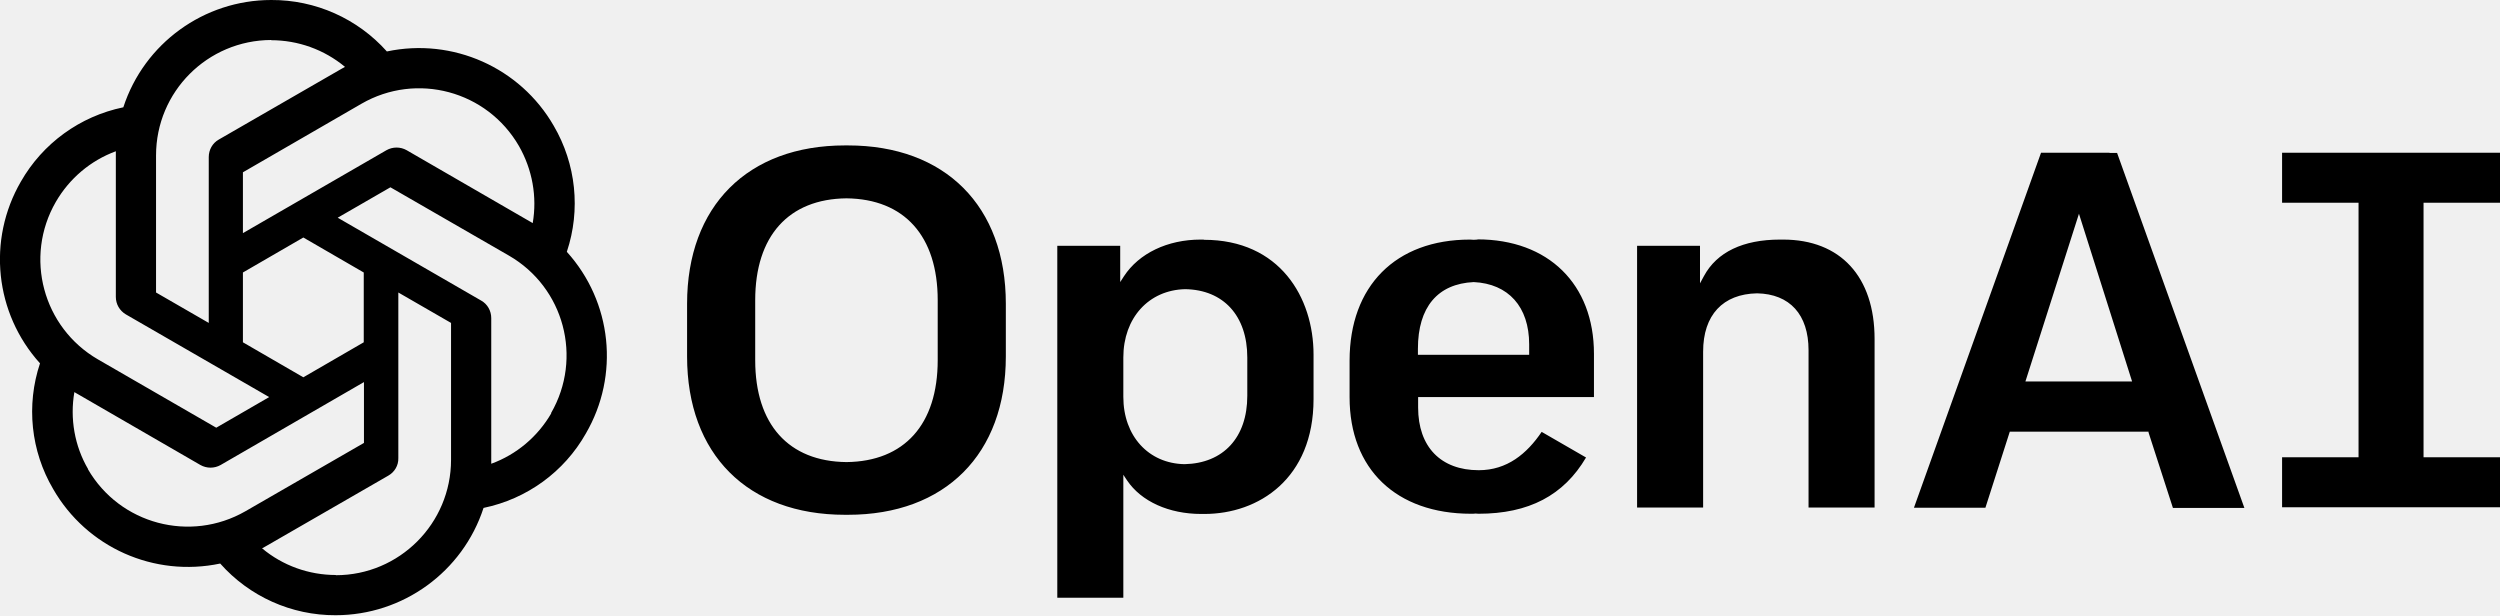
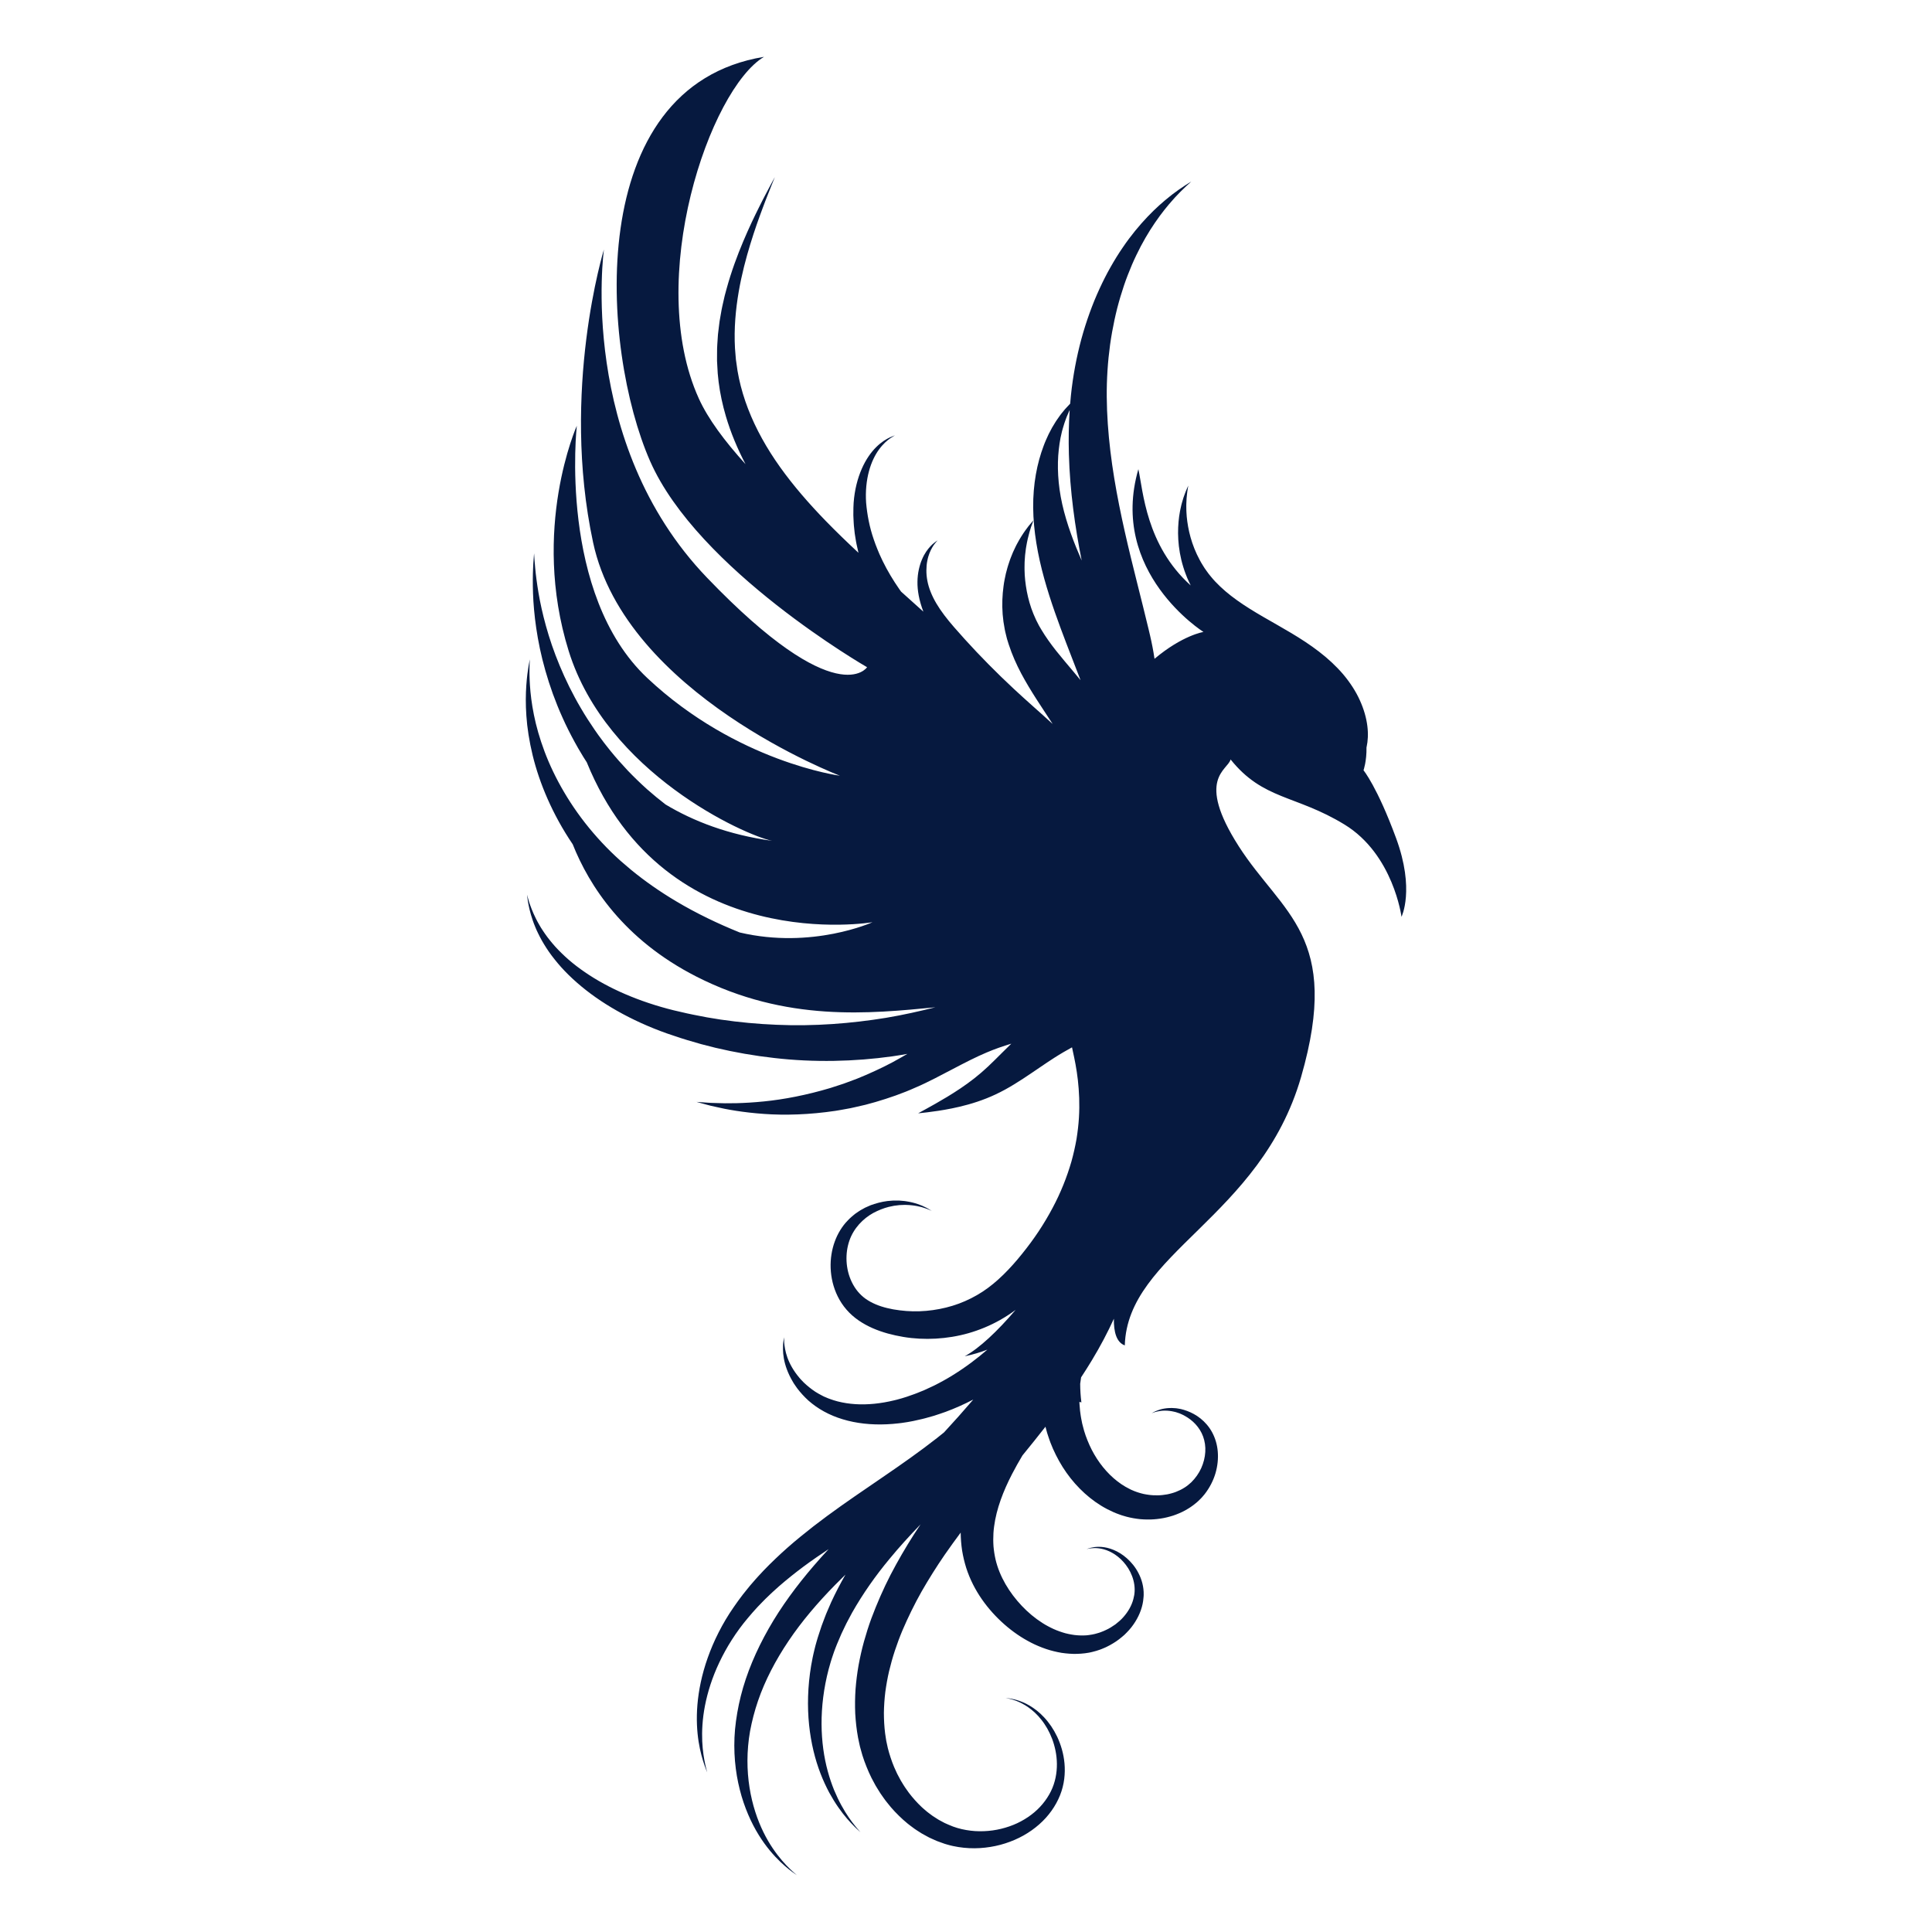
- <svg xmlns="http://www.w3.org/2000/svg" id="openai-horizontal" viewBox="0 0 120 29.53">
-   <path d="M40.7,6.98s-.05,0-.07,0c-.02,0-.05,0-.07,0-4.67,0-7.58,2.91-7.58,7.6v2.53c0,4.69,2.9,7.6,7.58,7.6,.02,0,.05,0,.07,0,.02,0,.05,0,.07,0,4.67,0,7.58-2.91,7.58-7.6v-2.53c0-4.69-2.91-7.6-7.58-7.6Zm4.31,10.31c0,3.08-1.6,4.86-4.38,4.89-2.78-.03-4.38-1.81-4.38-4.89v-2.88c0-3.08,1.6-4.86,4.38-4.89,2.78,.03,4.38,1.81,4.38,4.89v2.88Zm40.57-5.79s-.06,0-.09,0c-.02,0-.03,0-.05,0-1.77,0-3.03,.6-3.65,1.75l-.19,.35v-1.8h-3.02v12.56h3.17v-7.48c0-1.76,.95-2.77,2.59-2.8,1.57,.03,2.47,1.02,2.47,2.73v7.55h3.17v-8.09c0-2.99-1.64-4.77-4.39-4.77Zm34.42-1.77v-2.4h-10.46v2.4h3.67v12.22h-3.67v2.4h10.46v-2.4h-3.67V9.73h3.67Zm-18.75-2.4h0s-3.28,0-3.28,0l-6.1,17.04h3.43l1.17-3.65h6.66v.04s1.17,3.62,1.17,3.62h3.43l-6.11-17.04h-.36Zm-4.03,10.98l2.57-8.05,2.55,8.05h-5.12Zm-39.45-6.81s-.05,0-.07,0c-.03,0-.05,0-.07,0-1.59,0-2.96,.66-3.68,1.76l-.18,.28v-1.74h-3.02V28.69h3.17v-5.9l.18,.27c.68,1.01,2.01,1.61,3.56,1.61,.03,0,.05,0,.08,0,.02,0,.04,0,.07,0,2.61,0,5.24-1.7,5.24-5.51v-2.14c0-2.74-1.62-5.51-5.26-5.51Zm2.1,7.5c0,2-1.15,3.24-3.01,3.28-1.73-.03-2.94-1.35-2.94-3.23v-1.89c0-1.9,1.22-3.24,2.97-3.28,1.84,.03,2.98,1.28,2.98,3.28v1.84Zm11.05-7.5h0c-.06,0-.12,.01-.18,.01-.06,0-.12-.01-.18-.01h0c-3.57,0-5.78,2.23-5.78,5.81v1.76c0,3.45,2.24,5.59,5.83,5.59,.08,0,.15,0,.22-.01,.05,0,.09,.01,.14,.01,2.41,0,4.09-.88,5.16-2.7l-2.13-1.23c-.71,1.05-1.66,1.84-3.02,1.84-1.82,0-2.91-1.12-2.91-3.01v-.5h8.44v-2.08c0-3.34-2.19-5.49-5.59-5.49Zm-2.86,5.54v-.3c0-2,.95-3.12,2.68-3.2,1.66,.08,2.66,1.18,2.66,2.99v.5s-5.34,0-5.34,0Z" />
-   <path d="M27.21,12.08c.67-2.01,.44-4.21-.63-6.04-1.61-2.8-4.85-4.24-8.01-3.57C17.16,.89,15.14-.01,13.02,0c-3.23,0-6.1,2.08-7.1,5.15-2.08,.43-3.87,1.73-4.92,3.57-1.62,2.8-1.25,6.32,.92,8.72-.67,2.01-.44,4.21,.63,6.03,1.61,2.81,4.85,4.25,8.02,3.58,1.4,1.58,3.42,2.49,5.54,2.48,3.23,0,6.1-2.08,7.1-5.15,2.08-.43,3.87-1.73,4.91-3.57,1.63-2.8,1.26-6.32-.91-8.72Zm-2.3-5.07c.64,1.12,.88,2.43,.66,3.7-.04-.03-.12-.07-.17-.1l-5.88-3.4c-.3-.17-.67-.17-.97,0l-6.89,3.98v-2.92l5.69-3.29c2.65-1.53,6.03-.62,7.56,2.03Zm-13.25,6.07l2.9-1.68,2.9,1.68v3.35l-2.9,1.68-2.9-1.68v-3.35ZM13.01,1.93c1.3,0,2.55,.45,3.55,1.28-.04,.02-.12,.07-.18,.1l-5.88,3.39c-.3,.17-.48,.49-.48,.84v7.96l-2.53-1.46V7.46c0-3.06,2.47-5.53,5.53-5.54ZM2.68,9.69h0c.65-1.12,1.66-1.98,2.88-2.43v6.99c0,.35,.18,.66,.48,.84l6.88,3.97-2.54,1.47-5.68-3.28c-2.64-1.53-3.55-4.91-2.02-7.56Zm1.55,12.83h0c-.65-1.11-.88-2.43-.66-3.7,.04,.03,.12,.07,.17,.1l5.88,3.4c.3,.17,.67,.17,.97,0l6.88-3.98v2.92l-5.69,3.28c-2.65,1.52-6.03,.62-7.56-2.02Zm11.89,5.08c-1.29,0-2.55-.45-3.54-1.28,.04-.02,.13-.07,.18-.1l5.88-3.39c.3-.17,.49-.49,.48-.84v-7.95l2.53,1.46v6.57c0,3.06-2.48,5.54-5.53,5.54Zm10.34-7.76c-.65,1.12-1.67,1.98-2.88,2.42v-6.99c0-.35-.18-.67-.48-.84h0l-6.89-3.98,2.53-1.46,5.69,3.28c2.65,1.53,3.55,4.91,2.02,7.56Z" />
+ <svg xmlns="http://www.w3.org/2000/svg" version="1.1" x="0px" y="0px" viewBox="0 0 2000 2000" style="enable-background:new 0 0 2000 2000;" xml:space="preserve">
+   <g id="BACKGROUND">
+     <rect style="fill:#FFFFFF;" width="2000" height="2000" />
+   </g>
+   <g id="OBJECTS">
+     <path style="fill:#06193F;" d="M297.16,816.544" />
+     <path style="fill:#06193F;" d="M1445.213,867.617c-19.658-53.357-33.699-70.207-33.699-70.207s3.348-9.5,3.076-23.758   c0.049-0.192,0.103-0.372,0.151-0.567c1.299-5.914,1.78-13.366,0.718-21.657c-1.04-8.288-3.591-17.367-7.759-26.512   c-4.132-9.176-10.015-18.298-17.359-27.011c-7.269-8.475-15.784-16.327-24.944-23.358c-18.328-14.145-38.954-25.084-57.867-36.066   c-9.484-5.51-18.615-11.103-27-17.111c-4.177-3.012-8.218-6.09-11.975-9.321c-3.749-3.236-7.294-6.572-10.559-10.038   c-1.568-1.768-3.227-3.486-4.627-5.315c-0.732-0.903-1.46-1.802-2.184-2.696c-0.727-0.897-1.348-1.863-2.029-2.785   c-0.661-0.935-1.345-1.854-1.99-2.792c-0.607-0.964-1.211-1.923-1.811-2.876c-1.261-1.883-2.306-3.859-3.384-5.8   c-4.238-7.797-7.346-15.787-9.491-23.428c-2.154-7.646-3.347-14.937-3.977-21.484c-0.109-1.643-0.214-3.233-0.316-4.768   c-0.068-0.772-0.094-1.529-0.087-2.27c-0.007-0.744-0.015-1.474-0.022-2.189c0.01-1.43-0.086-2.822,0.008-4.131   c0.061-1.319,0.12-2.576,0.175-3.769c0.027-0.6,0.054-1.184,0.079-1.751c0.057-0.563,0.112-1.11,0.165-1.641   c0.111-1.065,0.215-2.063,0.312-2.992c0.153-1.874,0.436-3.439,0.647-4.716c0.416-2.568,0.638-3.937,0.638-3.937   s-0.561,1.277-1.612,3.672c-0.529,1.203-1.203,2.689-1.815,4.496c-0.326,0.902-0.677,1.872-1.052,2.906   c-0.185,0.521-0.375,1.058-0.572,1.611c-0.165,0.561-0.335,1.139-0.509,1.732c-0.349,1.195-0.717,2.454-1.102,3.775   c-0.417,1.323-0.658,2.737-1.017,4.207c-0.167,0.738-0.337,1.491-0.51,2.259c-0.187,0.769-0.344,1.557-0.462,2.363   c-0.265,1.621-0.54,3.299-0.824,5.034c-0.923,6.975-1.414,15.015-0.872,23.86c0.538,8.836,2.108,18.474,5.186,28.421   c0.789,2.478,1.567,5.018,2.593,7.5c0.49,1.256,0.983,2.52,1.479,3.792c0.543,1.252,1.134,2.493,1.71,3.755   c0.596,1.251,1.138,2.547,1.8,3.786c0.046,0.086,0.093,0.173,0.14,0.259c-46.445-41.749-49.225-97.851-54.238-120.407   c-30.891,106.715,67.399,168.497,67.399,168.497s-21.565,3.321-50.668,27.803c-0.303-2.088-0.631-4.182-0.993-6.285   c-0.679-3.928-1.435-7.908-2.292-11.885c-0.423-1.994-0.869-3.991-1.331-5.993c-0.457-1.943-0.919-3.904-1.384-5.881   c-1.848-7.726-3.8-15.685-5.827-23.829c-4.046-16.294-8.392-33.364-12.679-50.962c-8.523-35.187-16.678-72.552-21.185-110.136   c-2.253-18.784-3.621-37.615-3.764-56.151c-0.144-18.413,1.071-36.596,3.462-54.075c1.227-8.732,2.755-17.283,4.544-25.6   c0.869-4.167,1.89-8.246,2.875-12.294c1.08-4.013,2.12-7.999,3.309-11.877c2.329-7.774,4.831-15.288,7.619-22.414   c2.764-7.137,5.658-13.968,8.769-20.368c12.258-25.75,26.787-45.102,38.066-57.589c0.702-0.788,1.384-1.556,2.048-2.301   c0.689-0.721,1.357-1.422,2.006-2.101c1.303-1.359,2.525-2.633,3.662-3.818c2.36-2.278,4.335-4.274,6.005-5.814   c3.369-3.063,5.165-4.696,5.165-4.696s-2.07,1.29-5.952,3.709c-1.934,1.23-4.243,2.855-7.013,4.723   c-1.358,0.966-2.789,2.043-4.336,3.176c-0.772,0.57-1.568,1.159-2.387,1.764c-0.797,0.634-1.617,1.286-2.46,1.956   c-6.774,5.338-14.719,12.284-23.107,21.088c-8.37,8.805-17.277,19.41-25.758,31.944c-4.303,6.229-8.443,12.962-12.489,20.089   c-4.072,7.119-7.89,14.705-11.551,22.647c-1.855,3.964-3.564,8.052-5.316,12.198c-1.655,4.174-3.348,8.408-4.887,12.749   c-3.13,8.666-5.991,17.66-8.526,26.927c-5.004,18.543-8.729,38.174-10.824,58.38c-0.297,2.863-0.557,5.738-0.795,8.618   c-0.142,0.149-0.277,0.291-0.424,0.445c-1.375,1.47-3.033,3.132-4.776,5.103c-0.834,1.018-1.712,2.091-2.633,3.216   c-0.906,1.142-1.946,2.298-2.828,3.623c-1.831,2.612-3.936,5.424-5.797,8.657c-0.487,0.802-0.983,1.616-1.485,2.443   c-0.251,0.416-0.503,0.836-0.758,1.258c-0.229,0.434-0.459,0.87-0.692,1.31c-0.931,1.775-1.888,3.602-2.871,5.476   c-1.767,3.833-3.692,7.91-5.274,12.318c-3.314,8.778-6.1,18.684-7.983,29.425c-1.888,10.739-2.883,22.302-2.771,34.336   c0.212,24.055,4.753,49.344,11.417,73.353c6.673,24.016,15.157,46.83,22.988,67.352c5.167,13.379,10.1,26.153,14.648,37.933   c-2.52-3.083-5.054-6.129-7.573-9.12c-6.159-7.324-12.251-14.469-17.91-21.586c-5.605-7.114-10.687-14.235-15.014-21.474   c-0.533-0.908-1.065-1.814-1.596-2.718l-0.805-1.358c-0.255-0.454-0.469-0.913-0.707-1.37c-0.469-0.916-0.938-1.829-1.404-2.741   c-0.46-0.917-0.981-1.812-1.361-2.762c-0.808-1.88-1.686-3.74-2.469-5.629c-0.727-1.922-1.448-3.83-2.163-5.723   c-2.645-7.688-4.467-15.513-5.587-23.122c-0.64-3.807-0.881-7.557-1.198-11.223c-0.067-1.838-0.133-3.645-0.198-5.419   c-0.054-0.895-0.045-1.776-0.019-2.648c0.015-0.876,0.03-1.744,0.045-2.603c-0.035-3.464,0.354-6.739,0.532-9.927   c0.162-1.576,0.384-3.103,0.563-4.605c0.195-1.498,0.335-2.977,0.628-4.366c0.943-5.633,2.117-10.54,3.259-14.55   c0.603-2.007,1.141-3.799,1.609-5.358c0.557-1.534,1.03-2.839,1.414-3.898c0.773-2.138,1.186-3.279,1.186-3.279   s-0.796,0.927-2.289,2.664c-0.747,0.884-1.669,1.975-2.753,3.257c-1.004,1.353-2.158,2.907-3.451,4.649   c-2.532,3.545-5.424,8.034-8.347,13.495c-0.788,1.347-1.438,2.797-2.158,4.285c-0.703,1.492-1.464,3.029-2.177,4.635   c-1.279,3.244-2.818,6.666-3.96,10.376c-0.308,0.927-0.619,1.863-0.933,2.808c-0.324,0.948-0.631,1.91-0.877,2.894   c-0.527,1.977-1.064,3.99-1.61,6.039c-0.892,4.139-1.862,8.481-2.407,13.015c-1.248,9.06-1.691,18.879-0.916,29.128   c0.279,2.562,0.56,5.146,0.843,7.747c0.372,2.599,0.869,5.206,1.33,7.856c0.206,1.332,0.564,2.629,0.87,3.949   c0.322,1.32,0.645,2.643,0.969,3.97c0.169,0.662,0.32,1.339,0.507,1.992l0.599,1.94c0.407,1.298,0.815,2.599,1.224,3.903   c3.378,10.387,7.859,20.44,12.832,29.856c10.006,18.75,21.531,35.254,30.849,49.699c0.592,0.887,1.165,1.765,1.726,2.635   c-13.251-12.166-27.034-24.047-40.046-36.198c-17.948-16.704-35.238-34.244-50.797-51.406c-3.886-4.28-7.701-8.573-11.298-12.722   c-3.596-4.158-6.964-8.231-10.013-12.281c-6.116-8.085-10.958-16.106-14.094-24.01c-1.589-3.98-2.709-7.76-3.426-11.545   c-0.721-3.769-1.063-7.452-1.02-10.909c0.038-3.453,0.294-6.725,0.906-9.665c0.217-1.504,0.669-2.862,0.977-4.224   c0.429-1.303,0.802-2.582,1.265-3.744c1.838-4.662,4.014-8.063,5.732-10.174c0.394-0.566,0.797-1.013,1.151-1.395   c0.35-0.39,0.644-0.718,0.882-0.982c0.476-0.533,0.722-0.808,0.722-0.808s-0.304,0.208-0.894,0.612   c-0.297,0.204-0.666,0.457-1.105,0.757c-0.447,0.296-0.959,0.648-1.482,1.115c-0.544,0.453-1.151,0.959-1.819,1.516   c-0.641,0.591-1.297,1.282-2.04,2.015c-1.436,1.503-2.971,3.372-4.51,5.639c-0.774,1.13-1.477,2.394-2.256,3.715   c-0.654,1.37-1.475,2.778-2.07,4.348c-1.372,3.087-2.437,6.615-3.296,10.484c-0.862,3.873-1.35,8.116-1.409,12.642   c-0.071,4.518,0.365,9.37,1.296,14.268c1.013,5.456,2.672,11.051,4.809,16.671c-7.61-6.821-15.299-13.731-23.072-20.738   l-1.654-2.294l-1.614-2.407c-1.076-1.605-2.149-3.204-3.217-4.797c-1.008-1.627-2.013-3.247-3.013-4.861l-1.499-2.421   c-0.465-0.821-0.93-1.64-1.393-2.457c-0.932-1.637-1.859-3.266-2.782-4.887c-0.853-1.654-1.701-3.301-2.545-4.939   c-0.424-0.82-0.848-1.639-1.27-2.455c-0.405-0.823-0.771-1.657-1.159-2.482c-0.768-1.656-1.531-3.302-2.29-4.939   c-0.735-1.647-1.37-3.316-2.059-4.961c-1.428-3.279-2.522-6.608-3.701-9.881c-4.575-13.103-6.944-26.205-7.986-38.209   c-0.822-11.932,0.39-23.095,2.918-32.517c2.509-9.45,6.38-17.151,10.521-22.76c2.06-2.818,4.169-5.133,6.134-7.02   c1.987-1.861,3.816-3.307,5.361-4.401c1.552-1.08,2.788-1.865,3.649-2.339c0.855-0.493,1.296-0.748,1.296-0.748   s-0.48,0.175-1.41,0.513c-0.941,0.322-2.302,0.887-4.056,1.708c-1.747,0.836-3.857,1.987-6.232,3.566   c-2.351,1.606-4.955,3.655-7.615,6.278c-5.338,5.212-10.827,12.825-15.099,22.646c-4.288,9.801-7.419,21.727-8.393,35.125   c-0.273,3.369-0.238,6.751-0.279,10.225c-0.007,0.87-0.014,1.743-0.021,2.621c0.006,0.877,0.074,1.753,0.109,2.637   c0.088,1.771,0.176,3.557,0.265,5.358c0.048,1.813,0.301,3.609,0.479,5.438c0.196,1.83,0.394,3.675,0.593,5.533   c0.295,1.844,0.593,3.703,0.892,5.574c0.315,1.872,0.571,3.78,1.015,5.649c0.626,2.878,1.218,5.812,1.953,8.734   c-11.653-10.87-23.137-21.939-34.191-33.321c-17.083-17.603-33.093-35.996-46.892-55.312   c-13.792-19.302-25.198-39.62-33.205-60.435c-4.002-10.402-7.166-20.915-9.402-31.408c-0.5-2.631-1.041-5.246-1.512-7.86   c-0.374-2.63-0.745-5.245-1.114-7.845c-0.188-1.302-0.375-2.601-0.561-3.896c-0.135-1.301-0.216-2.605-0.327-3.903   c-0.212-2.6-0.422-5.183-0.632-7.749c-1.152-20.612,0.755-40.437,3.863-58.577c3.144-18.161,7.563-34.674,11.997-49.182   c2.167-7.274,4.51-14.003,6.601-20.255c2.233-6.206,4.211-11.941,6.188-17.061c0.966-2.569,1.879-5,2.739-7.288   c0.892-2.278,1.728-4.413,2.506-6.4c1.55-3.977,2.88-7.359,3.997-10.087c2.205-5.469,3.38-8.386,3.38-8.386   s-1.495,2.771-4.298,7.966c-1.414,2.594-3.108,5.814-5.085,9.612c-0.991,1.898-2.055,3.939-3.191,6.115   c-1.104,2.193-2.276,4.523-3.515,6.985c-2.521,4.91-5.107,10.438-7.998,16.439c-2.753,6.057-5.808,12.59-8.746,19.719   c-5.969,14.215-12.148,30.575-17.208,49.082c-0.626,2.318-1.258,4.659-1.896,7.024c-0.542,2.393-1.089,4.811-1.642,7.251   c-0.521,2.449-1.158,4.905-1.597,7.423c-0.441,2.522-0.885,5.066-1.334,7.632c-0.223,1.286-0.448,2.577-0.673,3.874   c-0.204,1.3-0.334,2.617-0.505,3.935c-0.321,2.643-0.645,5.306-0.972,7.99l-0.236,2.022l-0.137,2.039   c-0.091,1.364-0.181,2.732-0.273,4.106c-0.153,2.75-0.425,5.522-0.478,8.323c-0.02,2.806-0.04,5.632-0.06,8.475   c-0.001,1.424-0.033,2.855-0.007,4.289c0.078,1.433,0.157,2.871,0.235,4.314c0.163,2.892,0.326,5.802,0.491,8.729   c0.27,2.919,0.617,5.85,0.931,8.807c1.49,11.79,4.032,23.728,7.539,35.592c4.962,16.81,11.894,33.416,20.301,49.471   c-21.848-24.105-38.825-47.011-48.293-67.841C667.32,289.112,734.719,92.532,790.884,58.833   C602.729,89.724,622.387,362.127,672.937,477.267c49.517,112.79,224.662,213.429,224.662,213.429s-30.891,47.741-165.689-92.673   S625.196,258.221,625.196,258.221s-44.932,146.03-11.233,303.294c33.699,157.264,255.553,241.512,255.553,241.512   s-106.715-14.041-199.388-101.098c-92.673-87.057-73.015-261.17-73.015-261.17s-47.741,106.715-8.425,233.087   c39.316,126.373,182.538,190.963,210.621,196.58c-45.36-6.256-81.562-20.358-110.326-37.626   c-6.481-4.994-12.818-10.195-18.961-15.607c-6.948-6.25-13.665-12.735-20.091-19.432c-6.356-6.759-12.48-13.67-18.238-20.766   c-1.452-1.764-2.823-3.582-4.236-5.363l-2.102-2.678l-2.024-2.723c-1.344-1.818-2.682-3.629-4.016-5.433   c-1.288-1.839-2.572-3.671-3.849-5.496c-5.045-7.348-9.817-14.735-14.136-22.188c-4.405-7.408-8.348-14.879-12.042-22.24   c-7.289-14.77-13.236-29.26-17.951-42.944c-4.679-13.697-8.151-26.569-10.72-38.117c-2.596-11.548-4.153-21.783-5.293-30.243   c-0.524-4.235-1.008-8.024-1.272-11.334c-0.311-3.307-0.596-6.126-0.71-8.416c-0.3-4.584-0.46-7.029-0.46-7.029   s-0.191,2.448-0.55,7.039c-0.211,2.3-0.324,5.138-0.475,8.483c-0.197,3.348-0.239,7.195-0.293,11.519   c-0.017,8.636,0.168,19.176,1.279,31.243c1.085,12.065,2.962,25.674,6.06,40.381c3.135,14.692,7.52,30.465,13.407,46.796   c2.993,8.141,6.276,16.461,10.078,24.782c3.717,8.365,7.946,16.729,12.524,25.108c1.167,2.085,2.338,4.178,3.514,6.279   c1.232,2.071,2.469,4.15,3.711,6.237c0.626,1.042,1.254,2.086,1.883,3.131l1.97,3.091c0.473,0.733,0.941,1.474,1.411,2.213   c82.532,202.264,295.816,165.581,295.816,165.581S840.867,983,765.764,965.298c-22.407-9.057-44.76-19.733-65.966-32.371   c-16.381-9.742-32.058-20.621-46.548-32.51c-3.563-3.044-7.112-6.075-10.643-9.091c-1.707-1.559-3.41-3.115-5.108-4.666   c-1.664-1.592-3.323-3.18-4.976-4.763c-6.547-6.411-12.738-13.057-18.543-19.857c-23.305-27.181-40.052-56.912-50.245-83.998   c-5.071-13.559-8.724-26.42-11.031-38.031c-2.354-11.606-3.543-21.925-4.107-30.46c-0.327-4.27-0.376-8.093-0.482-11.428   c-0.006-3.33,0.008-6.172,0.046-8.476c0.184-4.61,0.281-7.068,0.281-7.068s-0.448,2.428-1.288,6.981   c-0.362,2.287-0.776,5.118-1.234,8.461c-0.358,3.348-0.838,7.207-1.094,11.555c-0.601,8.69-0.797,19.337,0.082,31.566   c0.833,12.23,2.923,26.006,6.507,40.813c6.992,28.657,20.465,61.08,41.446,92.03c17.048,42.835,52.834,98.598,127.816,136.855   c93.394,47.65,180.312,38.382,247.599,31.897c-16.131,4.034-33.1,7.917-50.953,10.892c-35.725,5.848-74.533,8.945-113.391,7.225   c-19.421-0.781-38.835-2.594-57.846-5.378c-4.743-0.772-9.467-1.542-14.167-2.307c-4.69-0.837-9.328-1.816-13.964-2.703   c-4.652-0.831-9.184-2.022-13.736-3.033c-2.273-0.523-4.537-1.044-6.793-1.563c-2.215-0.571-4.421-1.14-6.618-1.706   c-17.53-4.713-34.136-10.654-49.279-17.565c-15.156-6.893-28.792-14.847-40.513-23.353c-5.866-4.247-11.258-8.634-16.085-13.122   c-4.82-4.489-9.24-8.952-12.999-13.473c-0.987-1.097-1.875-2.237-2.756-3.354c-0.872-1.123-1.785-2.196-2.587-3.31   c-1.593-2.236-3.215-4.354-4.56-6.519c-0.697-1.071-1.379-2.121-2.047-3.149c-0.619-1.057-1.225-2.091-1.816-3.101   c-1.235-2.002-2.206-4.014-3.203-5.896c-3.848-7.596-6.066-13.976-7.482-18.351c-0.682-2.196-1.103-3.913-1.438-5.058   c-0.32-1.151-0.485-1.744-0.485-1.744s0.078,0.611,0.229,1.795c0.168,1.182,0.343,2.956,0.713,5.249   c0.796,4.569,2.122,11.304,5.004,19.611c0.756,2.059,1.482,4.272,2.472,6.496c0.473,1.125,0.956,2.277,1.45,3.454   c0.549,1.154,1.11,2.332,1.683,3.536c1.106,2.438,2.488,4.847,3.855,7.404c0.689,1.275,1.488,2.51,2.25,3.805   c0.772,1.289,1.553,2.606,2.434,3.884c3.341,5.253,7.382,10.529,11.89,15.908c4.515,5.378,9.651,10.72,15.326,15.968   c11.339,10.51,24.857,20.65,40.141,29.756c15.274,9.127,32.255,17.321,50.469,24.23c2.287,0.839,4.583,1.68,6.888,2.526   c2.306,0.775,4.62,1.553,6.943,2.334c4.659,1.523,9.317,3.225,14.107,4.559c4.775,1.391,9.569,2.87,14.428,4.2   c4.884,1.249,9.793,2.503,14.722,3.763c19.808,4.695,40.261,8.28,60.903,10.588c41.289,4.783,83.305,3.729,122.097-1.698   c5.306-0.755,10.545-1.618,15.722-2.557c-2.351,1.391-4.703,2.756-7.063,4.066c-11.588,6.742-23.759,12.513-35.946,17.823   c-3.073,1.28-6.133,2.555-9.179,3.824c-3.096,1.155-6.176,2.304-9.237,3.446c-1.536,0.563-3.058,1.163-4.596,1.695   c-1.546,0.507-3.087,1.011-4.623,1.514c-3.078,0.989-6.117,2.063-9.175,2.977c-24.458,7.314-48.194,11.855-68.829,13.888   c-20.634,2.072-38.125,2.198-50.337,1.625c-1.532-0.046-2.982-0.089-4.347-0.13c-1.365-0.046-2.635-0.174-3.823-0.247   c-2.378-0.167-4.4-0.31-6.04-0.425c-3.29-0.226-5.045-0.346-5.045-0.346s1.698,0.467,4.882,1.343   c1.598,0.435,3.57,0.971,5.887,1.602c1.163,0.303,2.407,0.678,3.75,0.986c1.345,0.302,2.774,0.622,4.284,0.961   c12.065,2.902,29.626,6.052,51.14,7.553c21.497,1.532,46.935,0.839,74.031-3.219c3.385-0.507,6.767-1.184,10.2-1.787   c1.716-0.313,3.437-0.628,5.164-0.943c1.721-0.344,3.431-0.76,5.157-1.141c3.445-0.789,6.928-1.557,10.413-2.398   c3.458-0.95,6.934-1.904,10.424-2.862c13.889-4.089,27.924-8.892,41.447-15.006c1.699-0.743,3.418-1.462,5.1-2.231l5.004-2.357   c3.308-1.59,6.575-3.207,9.785-4.838c6.427-3.26,12.667-6.56,18.751-9.755c12.164-6.402,23.728-12.348,34.831-17.043   c8.612-3.644,17.196-6.647,25.601-9.148c-3.415,3.287-6.738,6.591-9.974,9.83c-4.797,4.788-9.461,9.48-14.106,13.827   c-4.637,4.353-9.275,8.359-14.085,12.137c-9.577,7.552-19.469,13.962-28.206,19.256c-8.748,5.29-16.336,9.486-21.66,12.424   c-5.349,2.934-8.406,4.611-8.406,4.611s0.878-0.088,2.524-0.253c1.648-0.165,4.057-0.431,7.123-0.798   c6.13-0.75,14.871-1.919,25.342-4.033c10.46-2.13,22.699-5.216,35.555-10.31c6.409-2.526,13.028-5.628,19.421-9.134   c6.398-3.493,12.568-7.334,18.506-11.203c11.876-7.788,22.731-15.517,32.515-21.765c6.526-4.188,12.682-7.723,18.291-10.785   c0.072,0.302,0.141,0.589,0.215,0.896c0.228,0.988,0.412,2.025,0.641,3.069c1.861,8.332,3.907,18.357,5.219,29.943   c1.297,11.575,1.972,24.7,1.098,38.95c-0.432,7.124-1.306,14.505-2.503,22.087c-1.332,7.541-3.067,15.345-5.272,23.269   c-4.578,15.806-10.993,32.16-19.633,48.266c-4.287,8.062-9.059,16.085-14.291,23.989c-5.245,7.897-10.977,15.651-17.096,23.228   c-6.107,7.63-12.554,14.899-19.331,21.553c-6.786,6.649-13.957,12.675-21.604,17.663c-7.613,4.993-15.88,9.149-24.537,12.378   c-8.665,3.213-17.732,5.414-26.886,6.706c-9.156,1.272-18.426,1.64-27.525,0.932c-4.543-0.352-9.072-0.909-13.496-1.682   c-4.402-0.8-8.64-1.828-12.641-3.134c-3.999-1.308-7.753-2.901-11.193-4.795c-1.719-0.947-3.344-1.991-4.904-3.079   c-1.473-1.096-2.935-2.224-4.264-3.512c-5.426-5.039-9.495-11.659-12.076-18.768c-2.593-7.121-3.631-14.741-3.33-22.044   c0.306-7.315,1.997-14.333,4.839-20.483c5.753-12.21,16.12-21.167,26.784-25.948c5.315-2.446,10.642-4.229,15.735-5.106   c0.634-0.131,1.263-0.261,1.884-0.39c0.626-0.096,1.25-0.154,1.866-0.233c1.237-0.151,2.447-0.298,3.63-0.443   c1.187-0.079,2.351-0.096,3.489-0.149c1.137-0.025,2.256-0.145,3.333-0.049c4.332,0.102,8.206,0.563,11.531,1.214   c1.648,0.379,3.198,0.679,4.594,1.04c1.374,0.438,2.622,0.836,3.74,1.192c0.558,0.185,1.099,0.33,1.581,0.518   c0.477,0.204,0.921,0.393,1.333,0.569c0.827,0.352,1.524,0.648,2.084,0.886c1.127,0.477,1.709,0.723,1.709,0.723   s-0.541-0.325-1.588-0.954c-0.527-0.316-1.18-0.709-1.958-1.177c-0.391-0.235-0.812-0.488-1.264-0.76   c-0.46-0.257-0.977-0.475-1.513-0.739c-1.084-0.516-2.294-1.093-3.627-1.728c-1.366-0.56-2.897-1.079-4.543-1.697   c-3.322-1.128-7.263-2.144-11.793-2.847c-1.127-0.246-2.302-0.279-3.506-0.408c-1.205-0.102-2.444-0.241-3.717-0.32   c-1.276-0.01-2.581-0.02-3.916-0.031c-0.669,0-1.349-0.021-2.034-0.004c-0.682,0.051-1.372,0.102-2.069,0.154   c-5.608,0.253-11.642,1.432-17.916,3.426c-0.781,0.266-1.569,0.533-2.363,0.803l-1.199,0.409c-0.398,0.144-0.779,0.333-1.172,0.499   c-1.559,0.692-3.162,1.377-4.77,2.12c-1.553,0.861-3.129,1.734-4.726,2.619c-1.575,0.934-3.066,2.052-4.643,3.106   c-0.387,0.273-0.791,0.529-1.169,0.819l-1.102,0.921c-0.739,0.62-1.482,1.244-2.23,1.872c-1.559,1.201-2.852,2.713-4.28,4.141   c-2.852,2.863-5.359,6.243-7.602,9.867c-8.916,14.56-12.576,34.201-7.832,53.936c2.407,9.818,6.981,19.732,14.326,28.189   c7.403,8.617,17.047,14.819,27.192,19.275c5.082,2.223,10.306,4.014,15.577,5.49c5.267,1.441,10.621,2.608,16.081,3.526   c10.914,1.837,22.195,2.394,33.549,1.776c11.35-0.64,22.797-2.46,33.997-5.661c11.19-3.218,22.149-7.734,32.501-13.558   c5.667-3.176,11.052-6.72,16.187-10.501c-18.908,22.152-37.423,39.601-52.64,47.969c8.252-1.699,16.053-4.04,23.438-6.875   c-5.288,4.58-10.738,8.992-16.346,13.182c-12.274,9.178-25.283,17.32-38.755,24.01c-3.378,1.64-6.793,3.167-10.184,4.729   c-1.725,0.699-3.446,1.396-5.161,2.092c-1.725,0.671-3.414,1.465-5.164,2.026c-1.739,0.61-3.473,1.219-5.201,1.826l-2.592,0.916   c-0.864,0.292-1.729,0.539-2.593,0.812l-2.588,0.801l-2.593,0.72l-2.588,0.718c-0.865,0.21-1.729,0.42-2.59,0.63   c-13.794,3.365-27.487,4.806-40.258,3.991c-6.385-0.401-12.532-1.361-18.343-2.838c-1.439-0.415-2.865-0.826-4.279-1.234   c-1.411-0.426-2.764-0.96-4.139-1.425c-1.401-0.441-2.638-1.063-3.941-1.593c-0.646-0.274-1.288-0.547-1.928-0.818   c-0.619-0.319-1.234-0.636-1.847-0.951c-2.503-1.185-4.79-2.656-7.091-4.024c-2.171-1.545-4.386-2.975-6.33-4.645   c-2.058-1.548-3.82-3.322-5.641-4.962c-0.861-0.863-1.667-1.755-2.491-2.613c-0.41-0.432-0.818-0.861-1.221-1.286   c-0.372-0.451-0.741-0.898-1.107-1.342c-5.939-7.073-9.849-14.321-12.092-20.631c-2.272-6.328-2.897-11.643-3.281-15.265   c-0.093-3.653-0.142-5.602-0.142-5.602s-0.077,0.483-0.227,1.419c-0.138,0.939-0.401,2.334-0.64,4.179   c-0.262,3.683-0.597,9.227,0.656,16.271c1.231,7.017,4.085,15.463,9.35,24.252c0.326,0.552,0.655,1.109,0.986,1.67   c0.367,0.537,0.737,1.078,1.109,1.623c0.753,1.086,1.496,2.216,2.302,3.323c1.709,2.125,3.394,4.417,5.415,6.508   c1.908,2.213,4.13,4.215,6.362,6.353c2.366,1.964,4.767,4.05,7.461,5.872c5.328,3.767,11.323,7.07,17.814,9.799   c6.514,2.696,13.541,4.831,20.909,6.32c14.748,2.996,30.781,3.383,46.994,1.488c1.015-0.119,2.032-0.239,3.051-0.359   c1.013-0.151,2.027-0.302,3.044-0.454c1.018-0.155,2.038-0.31,3.06-0.465c1.015-0.184,2.032-0.369,3.051-0.554   c1.017-0.191,2.047-0.361,3.061-0.574l3.031-0.677c2.028-0.457,4.063-0.916,6.104-1.376c2.06-0.419,4.046-1.072,6.083-1.611   c2.03-0.57,4.065-1.142,6.106-1.715c4.015-1.319,8.075-2.632,12.101-4.082c9.742-3.594,19.333-7.879,28.671-12.729   c-0.329,0.385-0.651,0.768-0.981,1.153c-9.383,10.942-19.174,21.914-29.288,32.854c-2.455,2-4.932,3.991-7.451,5.963   c-17.584,13.774-36.453,26.999-55.731,40.182c-19.246,13.186-38.893,26.425-57.833,40.381   c-9.473,6.966-18.746,14.156-27.732,21.524c-8.996,7.352-17.656,14.983-25.873,22.85c-4.15,3.877-8.084,7.956-12.005,11.942   c-1.91,2.052-3.811,4.095-5.702,6.128c-1.912,2.004-3.672,4.159-5.495,6.213c-0.902,1.037-1.801,2.072-2.698,3.104   c-0.887,1.04-1.732,2.12-2.594,3.173c-1.706,2.125-3.438,4.202-5.086,6.331c-3.233,4.319-6.472,8.53-9.385,12.914   c-6.025,8.607-11.268,17.526-15.74,26.344c-4.51,8.82-8.217,17.648-11.285,26.276c-6.132,17.268-9.422,33.839-10.665,48.6   c-1.245,14.782-0.394,27.738,1.239,38.183c1.654,10.462,4.055,18.426,5.87,23.749c0.47,1.328,0.852,2.51,1.242,3.51   c0.393,0.998,0.723,1.838,0.989,2.514c0.532,1.35,0.807,2.046,0.807,2.046s-0.191-0.725-0.56-2.13   c-0.184-0.701-0.413-1.571-0.685-2.605c-0.268-1.034-0.51-2.251-0.822-3.614c-1.18-5.463-2.629-13.556-3.092-23.875   c-0.446-10.308,0.127-22.839,2.824-36.764c2.694-13.911,7.456-29.208,14.845-44.788c3.695-7.784,7.975-15.665,12.968-23.436   c4.973-7.793,10.547-15.48,16.903-22.939c3.076-3.805,6.471-7.444,9.829-11.167c1.714-1.835,3.511-3.621,5.273-5.448   c0.892-0.905,1.76-1.832,2.675-2.725c0.924-0.885,1.85-1.772,2.779-2.662c1.877-1.761,3.671-3.606,5.634-5.322   c1.931-1.738,3.872-3.484,5.823-5.24c4.008-3.407,7.993-6.887,12.214-10.197c8.338-6.714,17.094-13.224,26.211-19.52   c4.23-2.932,8.527-5.831,12.877-8.705c-5.208,5.643-10.337,11.356-15.331,17.169c-17.674,20.54-33.785,42.324-46.699,65.056   c-12.936,22.709-22.958,46.291-28.859,69.72c-2.95,11.708-4.912,23.314-6.013,34.619c-1.014,11.387-0.944,22.413-0.05,32.892   c0.457,5.24,1.134,10.341,1.953,15.292c0.887,4.942,1.836,9.749,3.05,14.366c2.314,9.258,5.314,17.814,8.632,25.615   c6.642,15.621,14.812,28.085,22.536,37.39c7.74,9.326,14.892,15.622,19.948,19.603c1.278,0.979,2.406,1.844,3.381,2.591   c0.989,0.725,1.845,1.304,2.522,1.785c1.359,0.952,2.061,1.443,2.061,1.443s-0.647-0.562-1.902-1.65   c-0.623-0.548-1.412-1.208-2.318-2.028c-0.888-0.837-1.918-1.807-3.083-2.905c-4.594-4.437-10.993-11.342-17.604-21.115   c-6.603-9.752-13.272-22.487-18.181-37.917c-4.938-15.389-8.141-33.47-8.085-53.103c0.037-9.808,0.873-19.985,2.693-30.297   c1.921-10.343,4.632-20.87,8.234-31.405c7.21-21.086,18.16-42.055,31.735-62.212c6.789-10.087,14.288-19.956,22.344-29.575   c8.045-9.627,16.645-18.992,25.674-28.198c3.531-3.603,7.14-7.169,10.786-10.717c-5.375,9.382-10.333,18.896-14.768,28.489   c-1.217,2.725-2.364,5.473-3.536,8.187c-0.581,1.359-1.161,2.715-1.74,4.068c-0.571,1.356-1.055,2.752-1.584,4.12   c-1.032,2.746-2.059,5.478-3.081,8.196c-0.981,2.733-1.813,5.513-2.714,8.241c-0.868,2.746-1.805,5.425-2.537,8.213   c-0.385,1.38-0.768,2.756-1.151,4.128c-0.343,1.381-0.686,2.758-1.027,4.131c-0.716,2.735-1.251,5.495-1.858,8.214   c-0.559,2.731-1.049,5.456-1.535,8.158c-3.621,21.678-4.081,42.513-2.121,61.449c1.964,18.943,6.254,35.975,11.828,50.334   c2.772,7.187,5.83,13.716,8.944,19.586c3.21,5.825,6.399,11.022,9.569,15.516c6.276,9.032,12.155,15.369,16.302,19.484   c2.014,2.118,3.738,3.564,4.823,4.608c1.107,1.022,1.678,1.549,1.678,1.549s-0.508-0.59-1.493-1.733   c-0.962-1.162-2.5-2.78-4.26-5.102c-3.639-4.52-8.721-11.393-13.865-20.821c-2.605-4.691-5.147-10.05-7.637-15.965   c-2.396-5.961-4.663-12.51-6.593-19.622c-3.891-14.209-6.294-30.706-6.396-48.628c-0.101-17.915,2.201-37.262,7.343-56.877   c0.675-2.444,1.35-4.902,2.087-7.356c0.784-2.442,1.492-4.917,2.373-7.355c0.422-1.223,0.845-2.45,1.269-3.68   c0.459-1.217,0.919-2.437,1.38-3.661c0.875-2.452,1.978-4.882,2.995-7.335c1.053-2.444,2.029-4.926,3.151-7.367   c1.157-2.425,2.32-4.862,3.489-7.31c0.594-1.218,1.14-2.458,1.775-3.666c0.641-1.204,1.283-2.411,1.927-3.62   c1.294-2.414,2.554-4.852,3.881-7.269c10.911-19.219,24.013-38.011,38.972-55.94c9.969-12.12,20.721-23.879,31.879-35.407   c-2.314,3.455-4.612,6.936-6.887,10.449c-8.605,13.453-16.738,27.47-24.277,41.941c-7.456,14.538-14.058,29.655-19.841,45.135   c-2.857,7.787-5.347,15.736-7.601,23.755c-2.226,8.032-4.045,16.2-5.571,24.422c-1.47,8.242-2.5,16.577-3.162,24.939   c-0.571,8.382-0.678,16.797-0.326,25.188c0.484,8.398,1.403,16.757,2.927,25c0.381,2.059,0.868,4.102,1.301,6.147l0.675,3.06   l0.833,3.055c0.574,2.028,1.078,4.074,1.718,6.072c0.669,1.987,1.337,3.972,2.003,5.953c2.882,7.838,6.135,15.481,10.19,22.642   l1.466,2.706l1.604,2.626c1.08,1.742,2.132,3.492,3.236,5.206c2.367,3.335,4.573,6.744,7.177,9.868   c4.932,6.43,10.569,12.25,16.482,17.624c1.519,1.303,3.034,2.604,4.546,3.901c1.52,1.285,3.171,2.422,4.746,3.627   c3.109,2.465,6.561,4.469,9.849,6.619c1.699,1,3.454,1.906,5.171,2.851l2.584,1.394c0.871,0.444,1.781,0.819,2.667,1.228   c1.783,0.796,3.561,1.589,5.334,2.38c1.813,0.7,3.651,1.326,5.467,1.98l2.724,0.963c0.912,0.311,1.871,0.554,2.802,0.831   c1.866,0.571,3.761,0.978,5.637,1.427c3.77,0.801,7.537,1.437,11.293,1.791c7.507,0.771,14.932,0.7,22.13-0.119   c7.199-0.799,14.183-2.279,20.825-4.433c6.643-2.14,12.97-4.864,18.851-8.159c5.872-3.31,11.308-7.156,16.185-11.457   c9.796-8.573,17.152-19.098,21.585-30.138c4.499-11.217,5.539-22.687,4.625-32.994c-0.925-10.356-3.844-19.645-7.571-27.64   c-1.916-3.983-4.033-7.654-6.29-11.003c-2.324-3.306-4.68-6.355-7.2-9.006c-4.949-5.379-10.241-9.33-15.112-12.212   c-4.894-2.879-9.429-4.611-13.152-5.74c-1.891-0.482-3.535-0.981-5.007-1.199c-1.459-0.264-2.676-0.522-3.68-0.594   c-1.99-0.213-3.016-0.323-3.016-0.323s1.012,0.198,2.974,0.581c0.985,0.155,2.175,0.516,3.59,0.899   c1.428,0.337,3.012,0.97,4.819,1.595c3.555,1.415,7.818,3.473,12.292,6.635c4.455,3.165,9.182,7.351,13.444,12.83   c2.176,2.7,4.161,5.766,6.086,9.039c1.861,3.318,3.557,6.911,5.037,10.753c2.861,7.709,4.835,16.472,4.922,25.836   c0.089,9.326-1.683,19.276-6.206,28.412c-4.541,9.17-11.502,17.666-20.403,24.33c-4.435,3.349-9.317,6.28-14.535,8.731   c-5.227,2.436-10.802,4.356-16.582,5.762c-5.778,1.419-11.79,2.234-17.879,2.466c-3.044,0.147-6.11,0.055-9.177-0.103   c-3.063-0.247-6.137-0.535-9.178-1.106c-6.111-1.055-12.06-2.75-17.827-5.326c-1.448-0.644-2.913-1.248-4.353-1.916   c-1.404-0.75-2.812-1.503-4.225-2.258c-0.701-0.384-1.422-0.728-2.109-1.142l-2.036-1.298c-1.352-0.876-2.735-1.699-4.07-2.609   c-2.575-1.982-5.289-3.759-7.71-5.989c-1.227-1.086-2.522-2.086-3.703-3.237c-1.175-1.155-2.353-2.312-3.533-3.472   c-4.582-4.776-8.945-9.873-12.695-15.506c-2.004-2.713-3.643-5.71-5.447-8.586c-0.826-1.49-1.605-3.012-2.415-4.515l-1.202-2.262   l-1.073-2.338c-3.013-6.159-5.299-12.702-7.294-19.307c-0.451-1.666-0.903-3.335-1.356-5.006c-0.429-1.674-0.727-3.382-1.103-5.069   l-0.54-2.537l-0.406-2.599c-0.256-1.737-0.572-3.46-0.789-5.206c-0.868-6.987-1.231-14.076-1.249-21.204   c0.113-7.144,0.597-14.32,1.474-21.502c0.97-7.181,2.236-14.357,3.893-21.497c1.715-7.131,3.668-14.235,5.992-21.263   c2.354-7.019,4.9-13.995,7.788-20.864c5.888-13.752,12.468-27.245,19.843-40.318c7.474-13.034,15.475-25.753,23.961-38.11   c5.4-7.764,10.921-15.408,16.537-22.95c0.03,3.063,0.169,6.135,0.408,9.2c0.198,3.094,0.645,6.182,1.054,9.258   c0.549,3.067,1.057,6.13,1.821,9.146c0.346,1.514,0.702,3.023,1.155,4.507c0.435,1.49,0.84,2.979,1.311,4.458   c0.503,1.472,0.976,2.956,1.515,4.408c0.559,1.442,1.082,2.9,1.681,4.318c2.348,5.696,5.114,11.136,8.201,16.291   c6.181,10.314,13.618,19.479,21.756,27.525c8.122,8.018,17.135,15.118,26.767,20.841c4.836,2.846,9.776,5.454,14.928,7.572   c5.123,2.153,10.363,3.978,15.729,5.263c2.647,0.732,5.386,1.158,8.058,1.68c2.731,0.331,5.409,0.786,8.139,0.889   c5.426,0.434,10.808,0.199,16.129-0.425c1.344-0.205,2.683-0.41,4.018-0.613c1.332-0.203,2.615-0.581,3.912-0.869   c2.607-0.543,5.073-1.446,7.54-2.245c1.234-0.399,2.4-0.958,3.59-1.432c1.174-0.514,2.378-0.939,3.492-1.551   c2.259-1.153,4.514-2.25,6.598-3.613c4.286-2.509,8.097-5.602,11.678-8.755c3.446-3.333,6.663-6.778,9.281-10.611   c5.326-7.547,8.909-16.012,10.116-24.448c0.112-1.057,0.224-2.106,0.334-3.15c0.092-1.048,0.249-2.051,0.23-3.133   c0.015-1.064,0.047-2.118-0.035-3.157c-0.051-1.041-0.109-2.072-0.255-3.081c-0.479-4.054-1.492-7.853-2.837-11.333   c-2.718-6.962-6.653-12.69-10.991-17.196c-2.17-2.257-4.42-4.243-6.712-5.948c-2.309-1.686-4.622-3.129-6.919-4.314   c-4.61-2.345-9.087-3.703-13.061-4.321c-3.986-0.596-7.439-0.519-10.177-0.156c-2.74,0.381-4.781,0.929-6.125,1.367   c-1.334,0.463-2.022,0.702-2.022,0.702s0.711-0.153,2.089-0.45c1.376-0.271,3.449-0.563,6.135-0.612   c2.684-0.034,5.989,0.296,9.658,1.3c3.66,1.025,7.657,2.789,11.62,5.434c1.974,1.335,3.924,2.903,5.83,4.671   c1.89,1.788,3.7,3.815,5.395,6.049c3.393,4.455,6.216,9.896,7.814,15.979c0.79,3.04,1.251,6.241,1.264,9.5   c0.031,0.814-0.023,1.631-0.075,2.45c-0.021,0.82-0.149,1.636-0.251,2.455c-0.066,0.816-0.308,1.647-0.477,2.474   c-0.181,0.825-0.363,1.656-0.546,2.492c-1.722,6.631-5.333,12.991-10.226,18.522c-2.397,2.814-5.303,5.274-8.309,7.63   c-3.157,2.189-6.419,4.332-10.038,5.937c-1.748,0.91-3.633,1.561-5.485,2.282c-0.912,0.396-1.899,0.607-2.849,0.912   c-0.964,0.263-1.902,0.618-2.887,0.814c-1.967,0.393-3.911,0.913-5.919,1.092c-0.999,0.106-1.987,0.312-2.992,0.347   c-1,0.045-2.003,0.091-3.009,0.136c-4.075,0.039-8.268-0.185-12.412-0.966c-2.082-0.274-4.145-0.877-6.219-1.322   c-2.052-0.644-4.127-1.153-6.156-1.955c-4.091-1.414-8.1-3.279-12.018-5.395c-3.938-2.076-7.725-4.582-11.418-7.251   c-7.384-5.399-14.158-11.82-20.275-19.037c-6.091-7.2-11.381-15.083-15.467-23.42c-2.043-4.167-3.784-8.445-5.175-12.789   c-0.36-1.083-0.646-2.183-0.978-3.27c-0.31-1.092-0.557-2.197-0.844-3.29c-0.256-1.105-0.459-2.234-0.697-3.346   c-0.256-1.109-0.422-2.238-0.586-3.365c-0.399-2.24-0.576-4.52-0.825-6.779c-0.111-2.285-0.291-4.552-0.257-6.849   c-0.017-4.578,0.235-9.178,0.879-13.79c2.403-18.462,9.576-36.826,18.623-54.354c3.353-6.488,6.959-12.874,10.726-19.178   c8.156-9.986,16.132-19.88,23.823-29.737l0.799,2.991l0.917,3.384c0.33,1.122,0.729,2.228,1.094,3.342   c0.767,2.218,1.457,4.46,2.31,6.653c0.894,2.177,1.788,4.356,2.684,6.537c3.86,8.607,8.416,16.956,13.922,24.696   c5.458,7.745,11.759,14.905,18.809,21.297c7.052,6.382,14.883,11.989,23.378,16.421c4.253,2.198,8.624,4.177,13.161,5.72   l1.688,0.596l1.718,0.522c1.151,0.336,2.271,0.709,3.442,1.002c2.348,0.583,4.682,1.164,7.042,1.544   c2.342,0.478,4.713,0.692,7.054,0.991c2.36,0.146,4.697,0.382,7.041,0.354c4.674,0.11,9.317-0.271,13.866-0.929   c4.556-0.636,9.005-1.797,13.326-3.147c2.14-0.788,4.282-1.479,6.337-2.438c1.03-0.465,2.07-0.877,3.073-1.391   c0.998-0.519,1.994-1.036,2.987-1.552c3.912-2.177,7.644-4.613,10.994-7.464c0.835-0.723,1.702-1.356,2.49-2.152   c0.794-0.772,1.585-1.542,2.374-2.309c0.809-0.747,1.484-1.602,2.208-2.408c0.7-0.825,1.444-1.61,2.086-2.464   c5.251-6.754,8.99-14.143,11.212-21.664c2.193-7.532,2.961-15.17,2.345-22.426c-0.587-7.261-2.682-14.097-5.847-19.944   c-3.208-5.95-7.476-10.644-11.94-14.243c-4.483-3.608-9.24-6.067-13.771-7.786c-2.242-0.929-4.527-1.445-6.651-2.032   c-1.091-0.191-2.156-0.378-3.196-0.561c-0.52-0.079-1.024-0.197-1.537-0.238c-0.513-0.04-1.019-0.079-1.518-0.118   c-7.991-0.683-14.231,0.874-18.136,2.423c-2.006,0.67-3.398,1.531-4.366,2.016c-0.956,0.507-1.449,0.768-1.449,0.768   s0.53-0.181,1.558-0.531c1.031-0.327,2.506-0.947,4.555-1.289c3.993-0.906,10.117-1.411,17.28,0.34   c0.446,0.104,0.897,0.209,1.355,0.315c0.456,0.106,0.902,0.29,1.361,0.434c0.907,0.306,1.837,0.619,2.789,0.94   c1.833,0.835,3.776,1.583,5.631,2.715c3.753,2.12,7.532,4.874,10.82,8.452c3.279,3.565,6.115,7.886,7.882,12.77   c1.789,4.91,2.626,10.39,2.262,16.003c-0.336,5.609-1.766,11.34-4.208,16.766c-2.464,5.42-6.044,10.474-10.382,14.72   c-2.25,2.068-4.537,3.975-7.206,5.568c-2.591,1.68-5.441,3.015-8.364,4.178c-0.741,0.269-1.484,0.539-2.229,0.81   c-0.742,0.272-1.529,0.452-2.288,0.687c-1.507,0.497-3.114,0.761-4.668,1.137c-3.188,0.537-6.41,0.982-9.703,1.012   c-3.281,0.051-6.589-0.071-9.874-0.567c-1.646-0.165-3.271-0.564-4.9-0.842c-1.607-0.43-3.234-0.744-4.804-1.285   c-1.595-0.445-3.135-1.05-4.68-1.62c-0.773-0.287-1.544-0.662-2.315-0.983l-1.157-0.497l-1.137-0.563   c-3.051-1.432-5.982-3.199-8.834-5.092c-11.385-7.658-21.061-18.619-28.201-30.963c-3.597-6.152-6.458-12.709-8.861-19.365   c-0.547-1.685-1.093-3.369-1.639-5.051c-0.519-1.688-0.894-3.424-1.359-5.121c-0.214-0.855-0.466-1.696-0.653-2.555l-0.501-2.593   l-0.511-2.58c-0.183-0.855-0.349-1.713-0.442-2.586c-0.238-1.731-0.475-3.458-0.712-5.181c-0.211-1.724-0.278-3.464-0.437-5.183   c-0.064-0.861-0.152-1.719-0.203-2.578l-0.025-1.488c0.659,0.191,1.337,0.355,2.042,0.479c-0.826-6.404-1.217-12.838-1.25-19.264   c0.268-2.234,0.59-4.444,0.942-6.634c3.846-5.855,7.537-11.674,11.019-17.441c8.981-14.835,16.626-29.383,22.919-43.266   c-0.214,13.818,2.73,24.513,11.304,27.631c2.808-95.481,140.414-131.989,182.538-278.02   c42.124-146.031-19.658-168.497-64.59-238.704s-11.233-78.632-8.425-89.865c33.699,42.124,67.399,36.508,117.948,67.399   c50.549,30.891,58.974,95.481,58.974,95.481S1464.871,920.975,1445.213,867.617z M1099.619,521.893   c-4.537-20.164-5.442-39.869-3.577-56.538c0.382-4.197,1.13-8.138,1.779-11.944c0.42-1.877,0.83-3.705,1.228-5.483   c0.099-0.448,0.198-0.892,0.296-1.333c0.123-0.431,0.245-0.859,0.366-1.284c0.244-0.853,0.485-1.692,0.721-2.519   c0.863-3.359,2.034-6.354,3.021-9.205c0.46-1.445,1.095-2.727,1.62-4.006c0.544-1.275,1.063-2.491,1.556-3.646   c0.235-0.499,0.47-0.979,0.703-1.45c-1.021,15.197-1.255,30.568-0.818,45.878c1.081,37.934,6.332,75.348,13.253,109.905   c-4.03-9.206-7.79-18.401-11.061-27.548C1104.996,542.354,1101.867,531.942,1099.619,521.893z" />
+   </g>
</svg>
